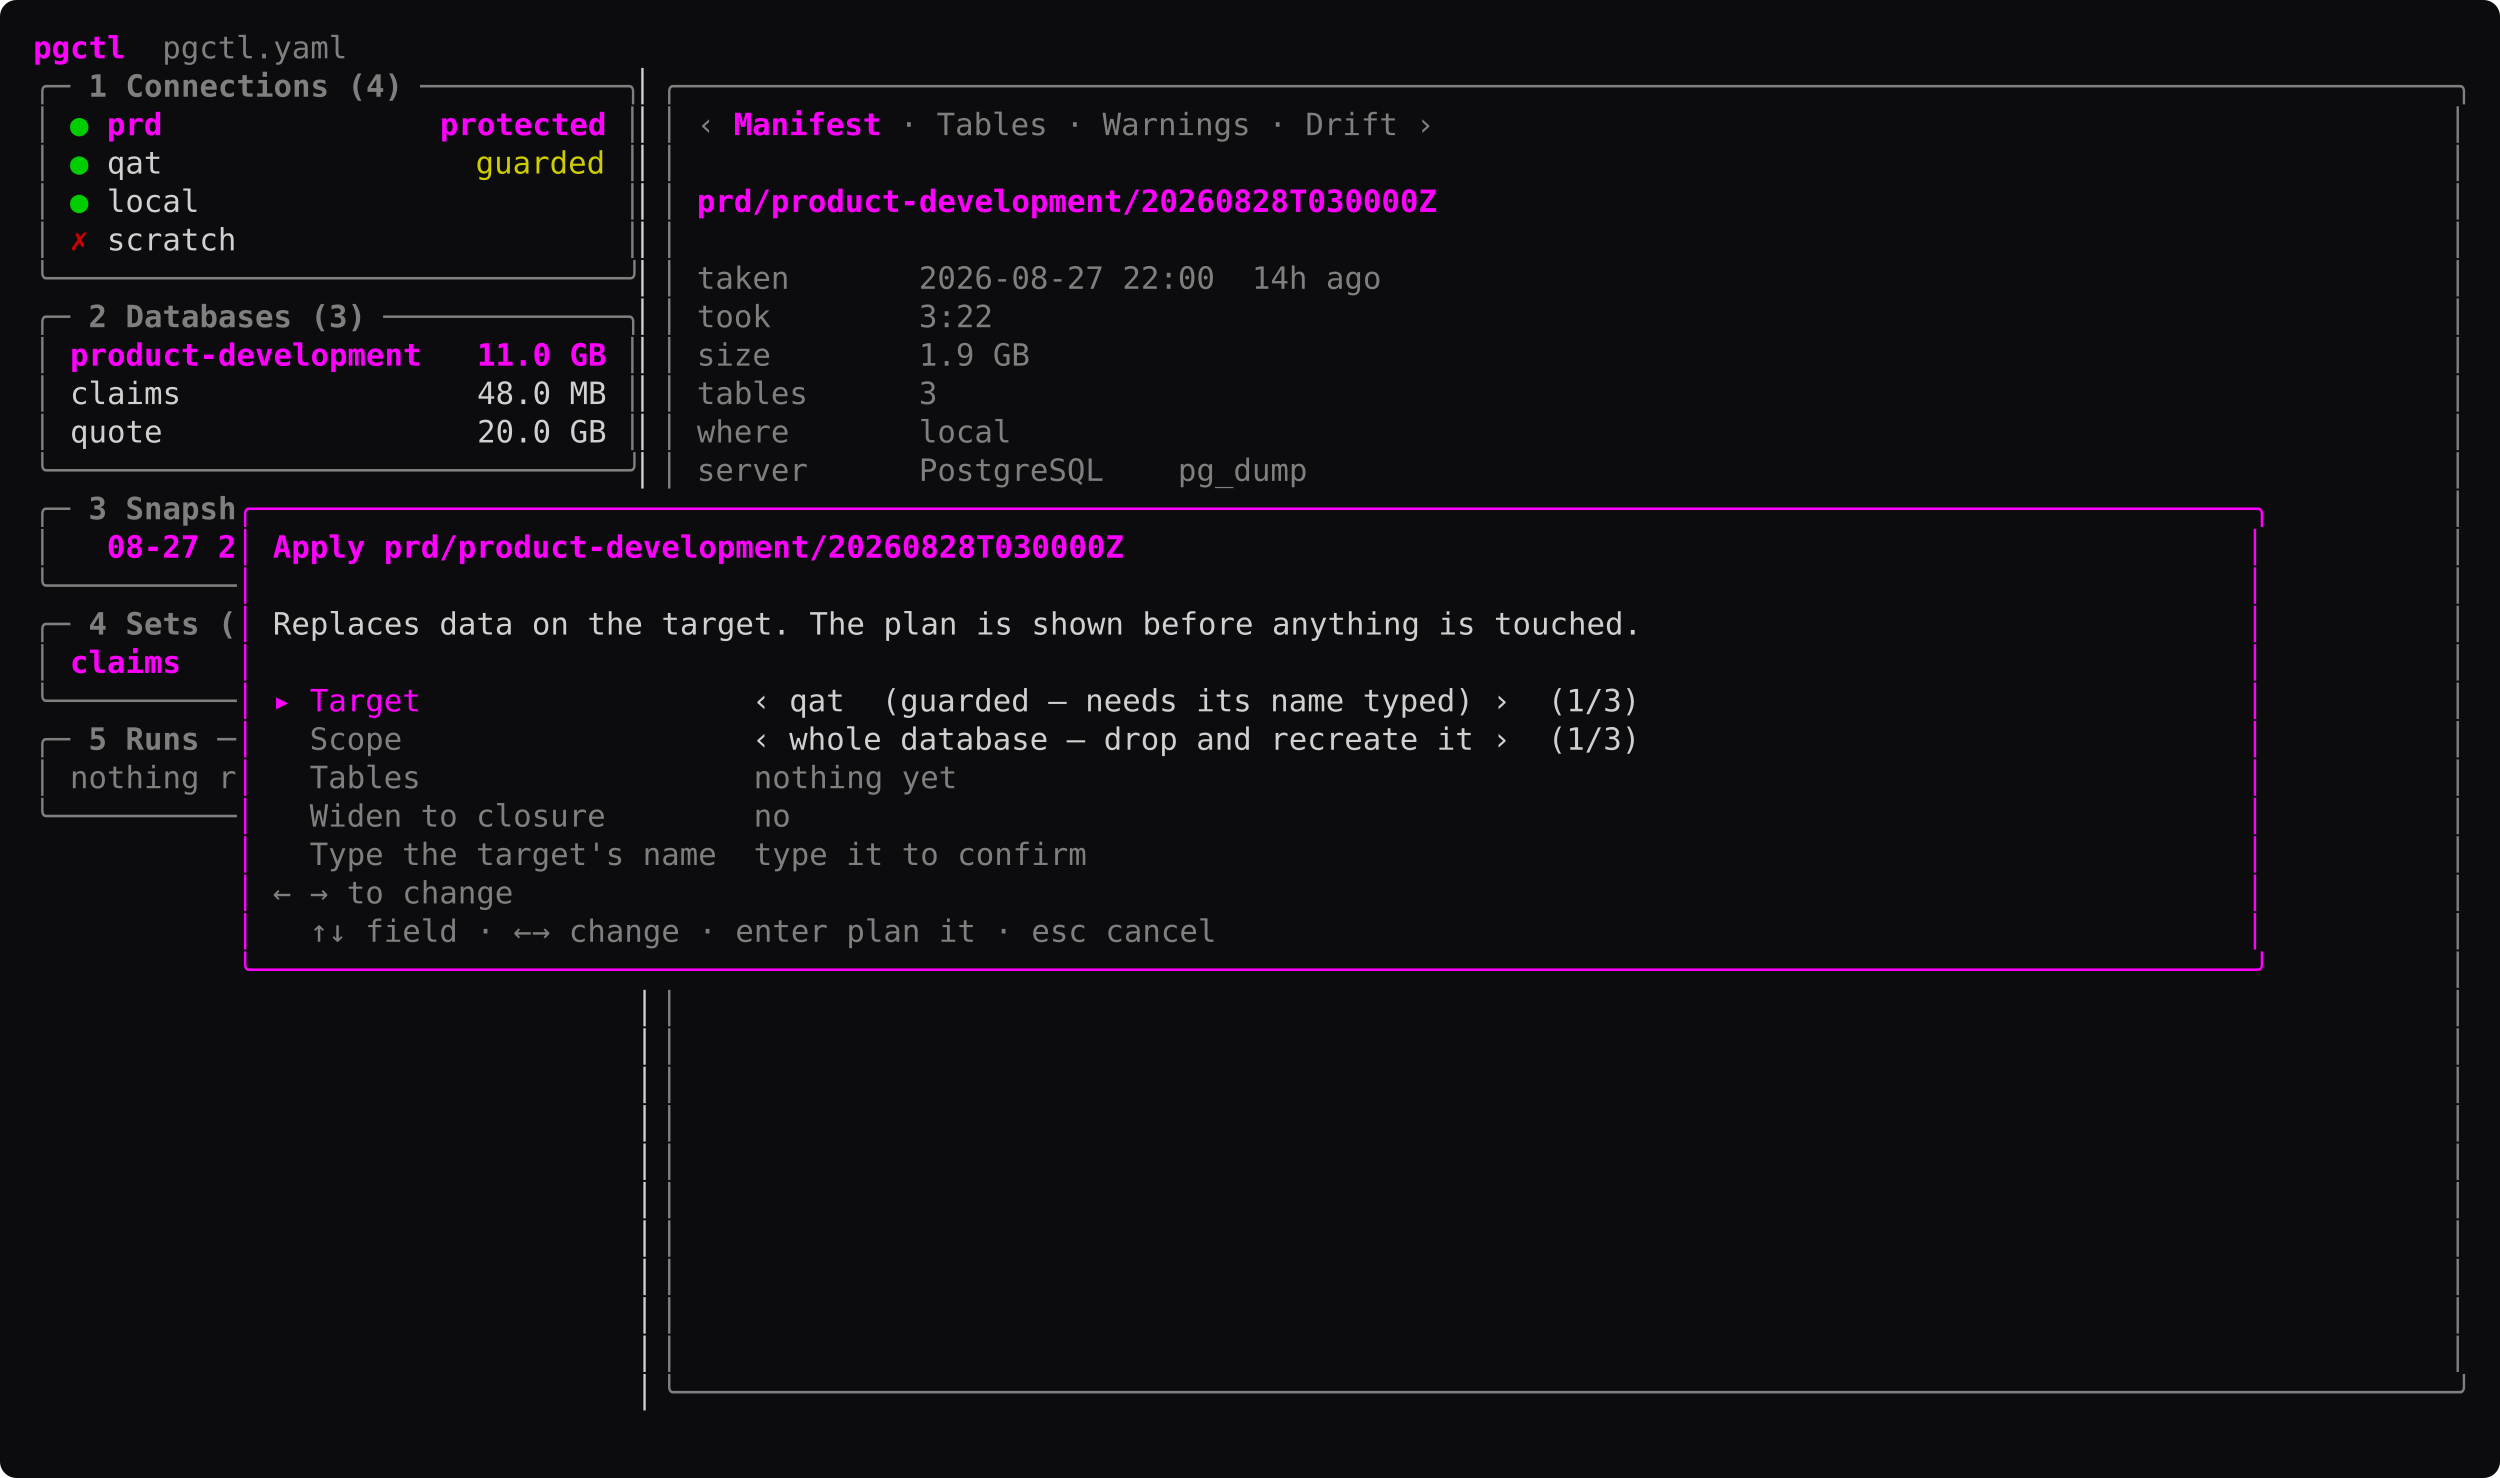
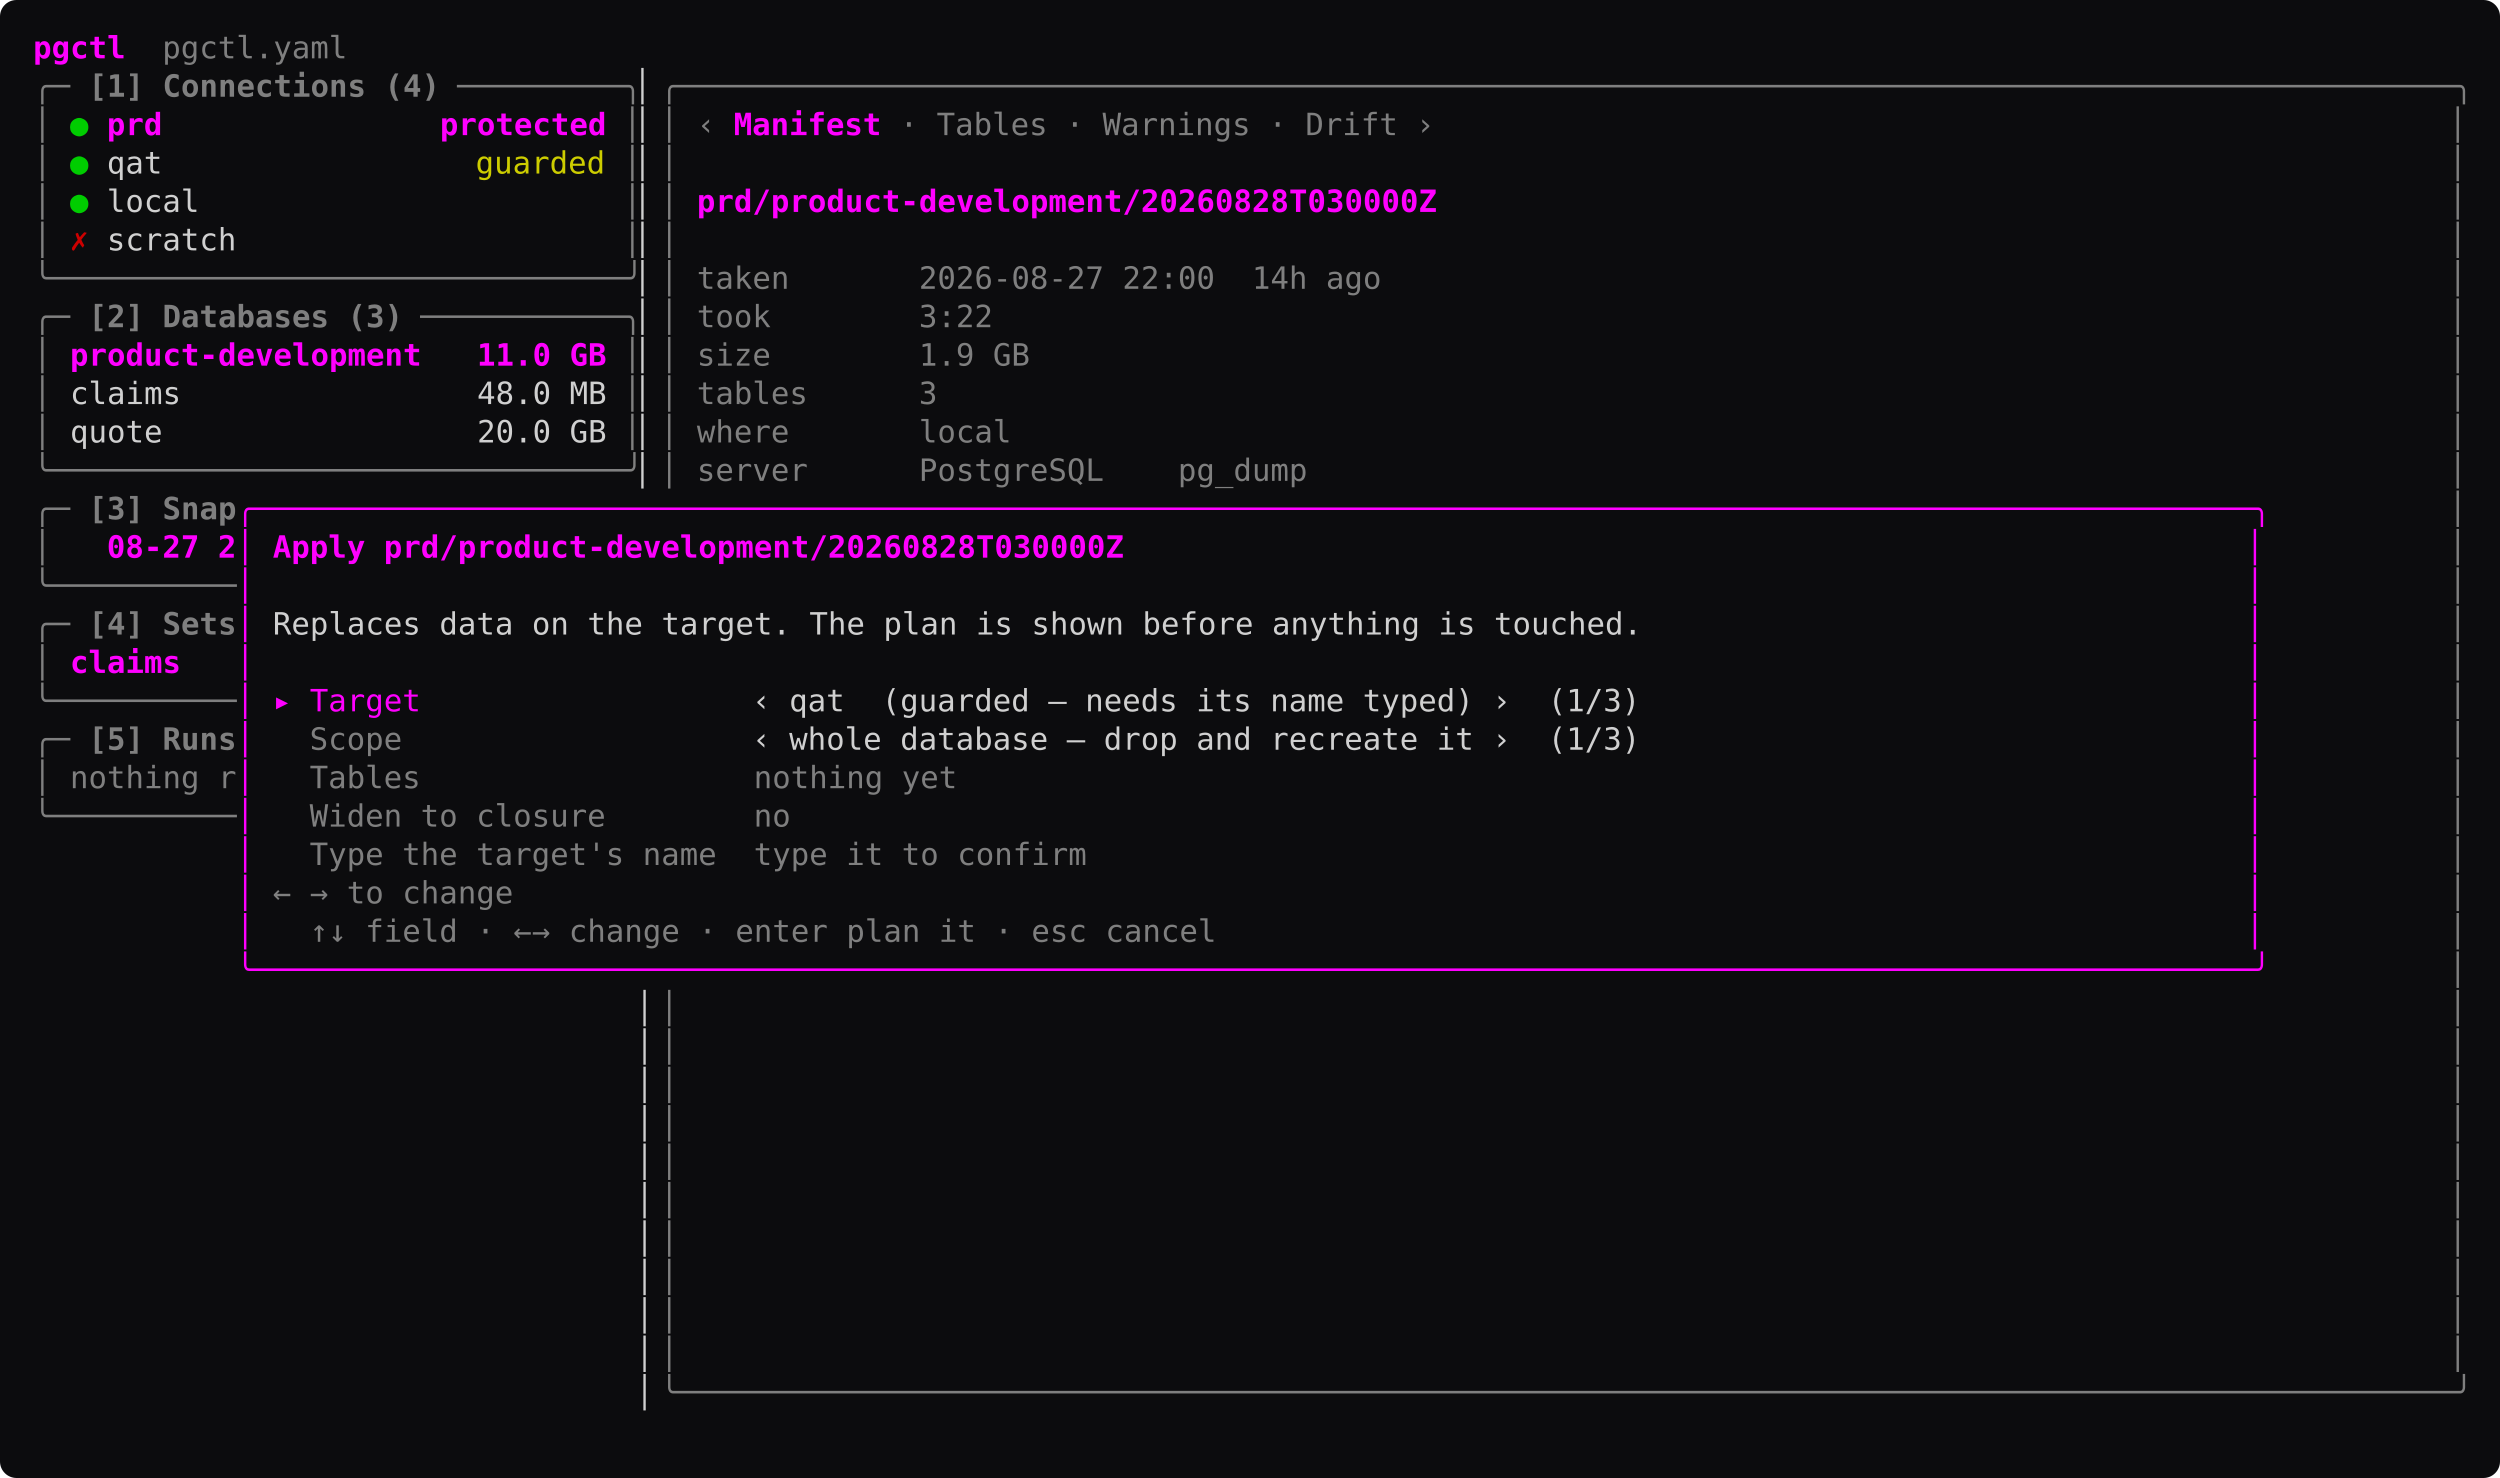
<svg xmlns="http://www.w3.org/2000/svg" width="1057.6" height="625.25" viewBox="0 0 1057.6 625.25" font-family="ui-monospace, 'SF Mono', SFMono-Regular, Menlo, Consolas, 'DejaVu Sans Mono', monospace" font-size="13" role="img">
  <rect width="1057.6" height="625.25" rx="7" fill="#0c0c0e" />
  <text x="14" y="24.68" textLength="39" lengthAdjust="spacing" fill="#ff00ff" font-weight="600" xml:space="preserve">pgctl</text>
  <text x="53" y="24.68" textLength="93.6" lengthAdjust="spacing" fill="#7f7f7f" xml:space="preserve">  pgctl.yaml</text>
  <text x="14" y="40.92" textLength="15.6" lengthAdjust="spacing" fill="#7f7f7f" xml:space="preserve">╭─</text>
-   <text x="29.6" y="40.92" textLength="140.4" lengthAdjust="spacing" fill="#7f7f7f" font-weight="600" xml:space="preserve"> 1 Connections (4)</text>
-   <text x="177.8" y="40.92" textLength="93.6" lengthAdjust="spacing" fill="#7f7f7f" xml:space="preserve">───────────╮</text>
+   <text x="29.6" y="40.92" textLength="156" lengthAdjust="spacing" fill="#7f7f7f" font-weight="600" xml:space="preserve"> [1] Connections (4)</text>
+   <text x="193.4" y="40.92" textLength="78" lengthAdjust="spacing" fill="#7f7f7f" xml:space="preserve">─────────╮</text>
  <text x="271.4" y="40.92" textLength="7.8" lengthAdjust="spacing" fill="#d0d0d0" xml:space="preserve">▏</text>
  <text x="279.2" y="40.92" textLength="764.4" lengthAdjust="spacing" fill="#7f7f7f" xml:space="preserve">╭────────────────────────────────────────────────────────────────────────────────────────────────╮</text>
  <text x="14" y="57.17" textLength="7.8" lengthAdjust="spacing" fill="#7f7f7f" xml:space="preserve">│</text>
  <text x="29.6" y="57.17" textLength="7.8" lengthAdjust="spacing" fill="#00cd00" xml:space="preserve">●</text>
  <text x="45.2" y="57.17" textLength="210.6" lengthAdjust="spacing" fill="#ff00ff" font-weight="600" xml:space="preserve">prd               protected</text>
  <text x="263.6" y="57.17" textLength="7.8" lengthAdjust="spacing" fill="#7f7f7f" xml:space="preserve">│</text>
  <text x="271.4" y="57.17" textLength="7.8" lengthAdjust="spacing" fill="#d0d0d0" xml:space="preserve">▏</text>
  <text x="279.2" y="57.17" textLength="7.8" lengthAdjust="spacing" fill="#7f7f7f" xml:space="preserve">│</text>
  <text x="294.8" y="57.17" textLength="7.8" lengthAdjust="spacing" fill="#7f7f7f" xml:space="preserve">‹</text>
  <text x="310.4" y="57.17" textLength="7.8" lengthAdjust="spacing" fill="#ff00ff" font-weight="600" xml:space="preserve">M</text>
  <text x="318.2" y="57.17" textLength="7.8" lengthAdjust="spacing" fill="#ff00ff" font-weight="600" xml:space="preserve">a</text>
  <text x="326" y="57.17" textLength="7.8" lengthAdjust="spacing" fill="#ff00ff" font-weight="600" xml:space="preserve">n</text>
  <text x="333.8" y="57.17" textLength="7.8" lengthAdjust="spacing" fill="#ff00ff" font-weight="600" xml:space="preserve">i</text>
  <text x="341.6" y="57.17" textLength="7.8" lengthAdjust="spacing" fill="#ff00ff" font-weight="600" xml:space="preserve">f</text>
  <text x="349.4" y="57.17" textLength="7.8" lengthAdjust="spacing" fill="#ff00ff" font-weight="600" xml:space="preserve">e</text>
  <text x="357.2" y="57.17" textLength="7.8" lengthAdjust="spacing" fill="#ff00ff" font-weight="600" xml:space="preserve">s</text>
  <text x="365" y="57.17" textLength="7.8" lengthAdjust="spacing" fill="#ff00ff" font-weight="600" xml:space="preserve">t</text>
  <text x="380.6" y="57.17" textLength="7.8" lengthAdjust="spacing" fill="#7f7f7f" xml:space="preserve">·</text>
  <text x="388.4" y="57.17" textLength="54.6" lengthAdjust="spacing" fill="#7f7f7f" xml:space="preserve"> Tables</text>
  <text x="450.8" y="57.17" textLength="7.8" lengthAdjust="spacing" fill="#7f7f7f" xml:space="preserve">·</text>
  <text x="458.6" y="57.17" textLength="70.2" lengthAdjust="spacing" fill="#7f7f7f" xml:space="preserve"> Warnings</text>
  <text x="536.6" y="57.17" textLength="7.8" lengthAdjust="spacing" fill="#7f7f7f" xml:space="preserve">·</text>
  <text x="544.4" y="57.17" textLength="46.8" lengthAdjust="spacing" fill="#7f7f7f" xml:space="preserve"> Drift</text>
  <text x="599" y="57.17" textLength="7.8" lengthAdjust="spacing" fill="#7f7f7f" xml:space="preserve">›</text>
  <text x="1035.8" y="57.17" textLength="7.8" lengthAdjust="spacing" fill="#7f7f7f" xml:space="preserve">│</text>
  <text x="14" y="73.42" textLength="7.8" lengthAdjust="spacing" fill="#7f7f7f" xml:space="preserve">│</text>
  <text x="29.6" y="73.42" textLength="7.8" lengthAdjust="spacing" fill="#00cd00" xml:space="preserve">●</text>
  <text x="45.2" y="73.42" textLength="23.4" lengthAdjust="spacing" fill="#d0d0d0" xml:space="preserve">qat</text>
  <text x="201.2" y="73.42" textLength="54.6" lengthAdjust="spacing" fill="#cdcd00" xml:space="preserve">guarded</text>
  <text x="263.6" y="73.42" textLength="7.8" lengthAdjust="spacing" fill="#7f7f7f" xml:space="preserve">│</text>
  <text x="271.4" y="73.42" textLength="7.8" lengthAdjust="spacing" fill="#d0d0d0" xml:space="preserve">▏</text>
  <text x="279.2" y="73.42" textLength="7.8" lengthAdjust="spacing" fill="#7f7f7f" xml:space="preserve">│</text>
  <text x="1035.8" y="73.42" textLength="7.8" lengthAdjust="spacing" fill="#7f7f7f" xml:space="preserve">│</text>
  <text x="14" y="89.67" textLength="7.8" lengthAdjust="spacing" fill="#7f7f7f" xml:space="preserve">│</text>
  <text x="29.6" y="89.67" textLength="7.8" lengthAdjust="spacing" fill="#00cd00" xml:space="preserve">●</text>
  <text x="45.2" y="89.67" textLength="39" lengthAdjust="spacing" fill="#d0d0d0" xml:space="preserve">local</text>
  <text x="263.6" y="89.67" textLength="7.8" lengthAdjust="spacing" fill="#7f7f7f" xml:space="preserve">│</text>
  <text x="271.4" y="89.67" textLength="7.8" lengthAdjust="spacing" fill="#d0d0d0" xml:space="preserve">▏</text>
  <text x="279.2" y="89.67" textLength="7.8" lengthAdjust="spacing" fill="#7f7f7f" xml:space="preserve">│</text>
  <text x="294.8" y="89.67" textLength="312" lengthAdjust="spacing" fill="#ff00ff" font-weight="600" xml:space="preserve">prd/product-development/20260828T030000Z</text>
  <text x="1035.8" y="89.67" textLength="7.8" lengthAdjust="spacing" fill="#7f7f7f" xml:space="preserve">│</text>
  <text x="14" y="105.92" textLength="7.8" lengthAdjust="spacing" fill="#7f7f7f" xml:space="preserve">│</text>
  <text x="29.6" y="105.92" textLength="7.8" lengthAdjust="spacing" fill="#cd0000" font-weight="600" xml:space="preserve">✗</text>
  <text x="45.2" y="105.92" textLength="54.6" lengthAdjust="spacing" fill="#d0d0d0" xml:space="preserve">scratch</text>
  <text x="263.6" y="105.92" textLength="7.8" lengthAdjust="spacing" fill="#7f7f7f" xml:space="preserve">│</text>
  <text x="271.4" y="105.92" textLength="7.8" lengthAdjust="spacing" fill="#d0d0d0" xml:space="preserve">▏</text>
  <text x="279.2" y="105.92" textLength="7.8" lengthAdjust="spacing" fill="#7f7f7f" xml:space="preserve">│</text>
  <text x="1035.8" y="105.92" textLength="7.8" lengthAdjust="spacing" fill="#7f7f7f" xml:space="preserve">│</text>
  <text x="14" y="122.17" textLength="257.4" lengthAdjust="spacing" fill="#7f7f7f" xml:space="preserve">╰───────────────────────────────╯</text>
  <text x="271.4" y="122.17" textLength="7.8" lengthAdjust="spacing" fill="#d0d0d0" xml:space="preserve">▏</text>
  <text x="279.2" y="122.17" textLength="7.8" lengthAdjust="spacing" fill="#7f7f7f" xml:space="preserve">│</text>
  <text x="294.8" y="122.17" textLength="288.6" lengthAdjust="spacing" fill="#7f7f7f" xml:space="preserve">taken       2026-08-27 22:00  14h ago</text>
  <text x="1035.8" y="122.17" textLength="7.8" lengthAdjust="spacing" fill="#7f7f7f" xml:space="preserve">│</text>
  <text x="14" y="138.43" textLength="15.6" lengthAdjust="spacing" fill="#7f7f7f" xml:space="preserve">╭─</text>
-   <text x="29.6" y="138.43" textLength="124.8" lengthAdjust="spacing" fill="#7f7f7f" font-weight="600" xml:space="preserve"> 2 Databases (3)</text>
-   <text x="162.2" y="138.43" textLength="109.2" lengthAdjust="spacing" fill="#7f7f7f" xml:space="preserve">─────────────╮</text>
+   <text x="29.6" y="138.43" textLength="140.4" lengthAdjust="spacing" fill="#7f7f7f" font-weight="600" xml:space="preserve"> [2] Databases (3)</text>
+   <text x="177.8" y="138.43" textLength="93.6" lengthAdjust="spacing" fill="#7f7f7f" xml:space="preserve">───────────╮</text>
  <text x="271.4" y="138.43" textLength="7.8" lengthAdjust="spacing" fill="#d0d0d0" xml:space="preserve">▏</text>
  <text x="279.2" y="138.43" textLength="7.8" lengthAdjust="spacing" fill="#7f7f7f" xml:space="preserve">│</text>
  <text x="294.8" y="138.43" textLength="124.8" lengthAdjust="spacing" fill="#7f7f7f" xml:space="preserve">took        3:22</text>
  <text x="1035.8" y="138.43" textLength="7.8" lengthAdjust="spacing" fill="#7f7f7f" xml:space="preserve">│</text>
  <text x="14" y="154.68" textLength="7.8" lengthAdjust="spacing" fill="#7f7f7f" xml:space="preserve">│</text>
  <text x="29.6" y="154.68" textLength="226.2" lengthAdjust="spacing" fill="#ff00ff" font-weight="600" xml:space="preserve">product-development   11.0 GB</text>
  <text x="263.6" y="154.68" textLength="7.8" lengthAdjust="spacing" fill="#7f7f7f" xml:space="preserve">│</text>
  <text x="271.4" y="154.68" textLength="7.8" lengthAdjust="spacing" fill="#d0d0d0" xml:space="preserve">▏</text>
  <text x="279.2" y="154.68" textLength="7.8" lengthAdjust="spacing" fill="#7f7f7f" xml:space="preserve">│</text>
  <text x="294.8" y="154.68" textLength="140.4" lengthAdjust="spacing" fill="#7f7f7f" xml:space="preserve">size        1.9 GB</text>
  <text x="1035.8" y="154.68" textLength="7.8" lengthAdjust="spacing" fill="#7f7f7f" xml:space="preserve">│</text>
  <text x="14" y="170.93" textLength="7.8" lengthAdjust="spacing" fill="#7f7f7f" xml:space="preserve">│</text>
  <text x="21.8" y="170.93" textLength="234" lengthAdjust="spacing" fill="#d0d0d0" xml:space="preserve"> claims                48.0 MB</text>
  <text x="263.6" y="170.93" textLength="7.8" lengthAdjust="spacing" fill="#7f7f7f" xml:space="preserve">│</text>
  <text x="271.4" y="170.93" textLength="7.8" lengthAdjust="spacing" fill="#d0d0d0" xml:space="preserve">▏</text>
  <text x="279.2" y="170.93" textLength="7.8" lengthAdjust="spacing" fill="#7f7f7f" xml:space="preserve">│</text>
  <text x="294.8" y="170.93" textLength="101.4" lengthAdjust="spacing" fill="#7f7f7f" xml:space="preserve">tables      3</text>
  <text x="1035.8" y="170.93" textLength="7.8" lengthAdjust="spacing" fill="#7f7f7f" xml:space="preserve">│</text>
  <text x="14" y="187.18" textLength="7.8" lengthAdjust="spacing" fill="#7f7f7f" xml:space="preserve">│</text>
  <text x="21.8" y="187.18" textLength="234" lengthAdjust="spacing" fill="#d0d0d0" xml:space="preserve"> quote                 20.0 GB</text>
  <text x="263.6" y="187.18" textLength="7.8" lengthAdjust="spacing" fill="#7f7f7f" xml:space="preserve">│</text>
  <text x="271.4" y="187.18" textLength="7.8" lengthAdjust="spacing" fill="#d0d0d0" xml:space="preserve">▏</text>
  <text x="279.2" y="187.18" textLength="7.8" lengthAdjust="spacing" fill="#7f7f7f" xml:space="preserve">│</text>
  <text x="294.8" y="187.18" textLength="132.6" lengthAdjust="spacing" fill="#7f7f7f" xml:space="preserve">where       local</text>
  <text x="1035.8" y="187.18" textLength="7.8" lengthAdjust="spacing" fill="#7f7f7f" xml:space="preserve">│</text>
  <text x="14" y="203.43" textLength="257.4" lengthAdjust="spacing" fill="#7f7f7f" xml:space="preserve">╰───────────────────────────────╯</text>
  <text x="271.4" y="203.43" textLength="7.8" lengthAdjust="spacing" fill="#d0d0d0" xml:space="preserve">▏</text>
  <text x="279.2" y="203.43" textLength="7.8" lengthAdjust="spacing" fill="#7f7f7f" xml:space="preserve">│</text>
  <text x="294.8" y="203.43" textLength="257.4" lengthAdjust="spacing" fill="#7f7f7f" xml:space="preserve">server      PostgreSQL    pg_dump</text>
  <text x="1035.8" y="203.43" textLength="7.8" lengthAdjust="spacing" fill="#7f7f7f" xml:space="preserve">│</text>
  <text x="14" y="219.68" textLength="15.6" lengthAdjust="spacing" fill="#7f7f7f" xml:space="preserve">╭─</text>
-   <text x="29.6" y="219.68" textLength="70.2" lengthAdjust="spacing" fill="#7f7f7f" font-weight="600" xml:space="preserve"> 3 Snapsh</text>
+   <text x="29.6" y="219.68" textLength="70.2" lengthAdjust="spacing" fill="#7f7f7f" font-weight="600" xml:space="preserve"> [3] Snap</text>
  <text x="99.8" y="219.68" textLength="858" lengthAdjust="spacing" fill="#ff00ff" xml:space="preserve">╭────────────────────────────────────────────────────────────────────────────────────────────────────────────╮</text>
  <text x="1035.8" y="219.68" textLength="7.8" lengthAdjust="spacing" fill="#7f7f7f" xml:space="preserve">│</text>
  <text x="14" y="235.93" textLength="7.8" lengthAdjust="spacing" fill="#7f7f7f" xml:space="preserve">│</text>
  <text x="45.2" y="235.93" textLength="54.6" lengthAdjust="spacing" fill="#ff00ff" font-weight="600" xml:space="preserve">08-27 2</text>
  <text x="99.8" y="235.93" textLength="7.8" lengthAdjust="spacing" fill="#ff00ff" xml:space="preserve">│</text>
  <text x="115.4" y="235.93" textLength="358.8" lengthAdjust="spacing" fill="#ff00ff" font-weight="600" xml:space="preserve">Apply prd/product-development/20260828T030000Z</text>
  <text x="950" y="235.93" textLength="7.8" lengthAdjust="spacing" fill="#ff00ff" xml:space="preserve">│</text>
  <text x="1035.8" y="235.93" textLength="7.8" lengthAdjust="spacing" fill="#7f7f7f" xml:space="preserve">│</text>
  <text x="14" y="252.18" textLength="85.8" lengthAdjust="spacing" fill="#7f7f7f" xml:space="preserve">╰──────────</text>
  <text x="99.8" y="252.18" textLength="7.8" lengthAdjust="spacing" fill="#ff00ff" xml:space="preserve">│</text>
  <text x="950" y="252.18" textLength="7.8" lengthAdjust="spacing" fill="#ff00ff" xml:space="preserve">│</text>
  <text x="1035.8" y="252.18" textLength="7.8" lengthAdjust="spacing" fill="#7f7f7f" xml:space="preserve">│</text>
  <text x="14" y="268.43" textLength="15.6" lengthAdjust="spacing" fill="#7f7f7f" xml:space="preserve">╭─</text>
-   <text x="29.6" y="268.43" textLength="70.2" lengthAdjust="spacing" fill="#7f7f7f" font-weight="600" xml:space="preserve"> 4 Sets (</text>
+   <text x="29.6" y="268.43" textLength="70.2" lengthAdjust="spacing" fill="#7f7f7f" font-weight="600" xml:space="preserve"> [4] Sets</text>
  <text x="99.8" y="268.43" textLength="7.8" lengthAdjust="spacing" fill="#ff00ff" xml:space="preserve">│</text>
  <text x="107.6" y="268.43" textLength="585" lengthAdjust="spacing" fill="#d0d0d0" xml:space="preserve"> Replaces data on the target. The plan is shown before anything is touched.</text>
  <text x="950" y="268.43" textLength="7.8" lengthAdjust="spacing" fill="#ff00ff" xml:space="preserve">│</text>
  <text x="1035.8" y="268.43" textLength="7.8" lengthAdjust="spacing" fill="#7f7f7f" xml:space="preserve">│</text>
  <text x="14" y="284.68" textLength="7.8" lengthAdjust="spacing" fill="#7f7f7f" xml:space="preserve">│</text>
  <text x="29.6" y="284.68" textLength="46.8" lengthAdjust="spacing" fill="#ff00ff" font-weight="600" xml:space="preserve">claims</text>
  <text x="99.8" y="284.68" textLength="7.8" lengthAdjust="spacing" fill="#ff00ff" xml:space="preserve">│</text>
  <text x="950" y="284.68" textLength="7.8" lengthAdjust="spacing" fill="#ff00ff" xml:space="preserve">│</text>
  <text x="1035.8" y="284.68" textLength="7.8" lengthAdjust="spacing" fill="#7f7f7f" xml:space="preserve">│</text>
  <text x="14" y="300.93" textLength="85.8" lengthAdjust="spacing" fill="#7f7f7f" xml:space="preserve">╰──────────</text>
  <text x="99.8" y="300.93" textLength="7.8" lengthAdjust="spacing" fill="#ff00ff" xml:space="preserve">│</text>
  <text x="115.4" y="300.93" textLength="62.4" lengthAdjust="spacing" fill="#ff00ff" xml:space="preserve">▸ Target</text>
  <text x="318.2" y="300.93" textLength="374.4" lengthAdjust="spacing" fill="#d0d0d0" xml:space="preserve">‹ qat  (guarded — needs its name typed) ›  (1/3)</text>
  <text x="950" y="300.93" textLength="7.8" lengthAdjust="spacing" fill="#ff00ff" xml:space="preserve">│</text>
  <text x="1035.8" y="300.93" textLength="7.8" lengthAdjust="spacing" fill="#7f7f7f" xml:space="preserve">│</text>
  <text x="14" y="317.18" textLength="15.6" lengthAdjust="spacing" fill="#7f7f7f" xml:space="preserve">╭─</text>
-   <text x="29.6" y="317.18" textLength="54.6" lengthAdjust="spacing" fill="#7f7f7f" font-weight="600" xml:space="preserve"> 5 Runs</text>
-   <text x="92" y="317.18" textLength="7.8" lengthAdjust="spacing" fill="#7f7f7f" xml:space="preserve">─</text>
+   <text x="29.6" y="317.18" textLength="70.2" lengthAdjust="spacing" fill="#7f7f7f" font-weight="600" xml:space="preserve"> [5] Runs</text>
  <text x="99.8" y="317.18" textLength="7.8" lengthAdjust="spacing" fill="#ff00ff" xml:space="preserve">│</text>
  <text x="131" y="317.18" textLength="39" lengthAdjust="spacing" fill="#7f7f7f" xml:space="preserve">Scope</text>
  <text x="318.2" y="317.18" textLength="374.4" lengthAdjust="spacing" fill="#d0d0d0" xml:space="preserve">‹ whole database — drop and recreate it ›  (1/3)</text>
  <text x="950" y="317.18" textLength="7.8" lengthAdjust="spacing" fill="#ff00ff" xml:space="preserve">│</text>
  <text x="1035.8" y="317.18" textLength="7.8" lengthAdjust="spacing" fill="#7f7f7f" xml:space="preserve">│</text>
  <text x="14" y="333.43" textLength="7.8" lengthAdjust="spacing" fill="#7f7f7f" xml:space="preserve">│</text>
  <text x="29.6" y="333.43" textLength="70.2" lengthAdjust="spacing" fill="#7f7f7f" xml:space="preserve">nothing r</text>
  <text x="99.8" y="333.43" textLength="7.8" lengthAdjust="spacing" fill="#ff00ff" xml:space="preserve">│</text>
  <text x="131" y="333.43" textLength="273" lengthAdjust="spacing" fill="#7f7f7f" xml:space="preserve">Tables                  nothing yet</text>
  <text x="950" y="333.43" textLength="7.8" lengthAdjust="spacing" fill="#ff00ff" xml:space="preserve">│</text>
  <text x="1035.8" y="333.43" textLength="7.8" lengthAdjust="spacing" fill="#7f7f7f" xml:space="preserve">│</text>
  <text x="14" y="349.68" textLength="85.8" lengthAdjust="spacing" fill="#7f7f7f" xml:space="preserve">╰──────────</text>
  <text x="99.8" y="349.68" textLength="7.8" lengthAdjust="spacing" fill="#ff00ff" xml:space="preserve">│</text>
  <text x="131" y="349.68" textLength="202.8" lengthAdjust="spacing" fill="#7f7f7f" xml:space="preserve">Widen to closure        no</text>
  <text x="950" y="349.68" textLength="7.8" lengthAdjust="spacing" fill="#ff00ff" xml:space="preserve">│</text>
  <text x="1035.8" y="349.68" textLength="7.8" lengthAdjust="spacing" fill="#7f7f7f" xml:space="preserve">│</text>
  <text x="99.8" y="365.93" textLength="7.8" lengthAdjust="spacing" fill="#ff00ff" xml:space="preserve">│</text>
  <text x="131" y="365.93" textLength="327.6" lengthAdjust="spacing" fill="#7f7f7f" xml:space="preserve">Type the target's name  type it to confirm</text>
  <text x="950" y="365.93" textLength="7.8" lengthAdjust="spacing" fill="#ff00ff" xml:space="preserve">│</text>
  <text x="1035.8" y="365.93" textLength="7.8" lengthAdjust="spacing" fill="#7f7f7f" xml:space="preserve">│</text>
  <text x="99.8" y="382.18" textLength="7.8" lengthAdjust="spacing" fill="#ff00ff" xml:space="preserve">│</text>
  <text x="115.4" y="382.18" textLength="101.4" lengthAdjust="spacing" fill="#7f7f7f" xml:space="preserve">← → to change</text>
  <text x="950" y="382.18" textLength="7.8" lengthAdjust="spacing" fill="#ff00ff" xml:space="preserve">│</text>
  <text x="1035.8" y="382.18" textLength="7.8" lengthAdjust="spacing" fill="#7f7f7f" xml:space="preserve">│</text>
  <text x="99.8" y="398.43" textLength="7.8" lengthAdjust="spacing" fill="#ff00ff" xml:space="preserve">│</text>
  <text x="115.4" y="398.43" textLength="397.8" lengthAdjust="spacing" fill="#7f7f7f" xml:space="preserve">  ↑↓ field · ←→ change · enter plan it · esc cancel</text>
  <text x="950" y="398.43" textLength="7.8" lengthAdjust="spacing" fill="#ff00ff" xml:space="preserve">│</text>
  <text x="1035.8" y="398.43" textLength="7.8" lengthAdjust="spacing" fill="#7f7f7f" xml:space="preserve">│</text>
  <text x="99.8" y="414.68" textLength="858" lengthAdjust="spacing" fill="#ff00ff" xml:space="preserve">╰────────────────────────────────────────────────────────────────────────────────────────────────────────────╯</text>
  <text x="1035.8" y="414.68" textLength="7.8" lengthAdjust="spacing" fill="#7f7f7f" xml:space="preserve">│</text>
  <text x="14" y="430.93" textLength="265.2" lengthAdjust="spacing" fill="#d0d0d0" xml:space="preserve">                                 ▏</text>
  <text x="279.2" y="430.93" textLength="7.8" lengthAdjust="spacing" fill="#7f7f7f" xml:space="preserve">│</text>
  <text x="1035.8" y="430.93" textLength="7.8" lengthAdjust="spacing" fill="#7f7f7f" xml:space="preserve">│</text>
  <text x="14" y="447.18" textLength="265.2" lengthAdjust="spacing" fill="#d0d0d0" xml:space="preserve">                                 ▏</text>
  <text x="279.2" y="447.18" textLength="7.8" lengthAdjust="spacing" fill="#7f7f7f" xml:space="preserve">│</text>
  <text x="1035.8" y="447.18" textLength="7.8" lengthAdjust="spacing" fill="#7f7f7f" xml:space="preserve">│</text>
  <text x="14" y="463.43" textLength="265.2" lengthAdjust="spacing" fill="#d0d0d0" xml:space="preserve">                                 ▏</text>
  <text x="279.2" y="463.43" textLength="7.8" lengthAdjust="spacing" fill="#7f7f7f" xml:space="preserve">│</text>
  <text x="1035.8" y="463.43" textLength="7.8" lengthAdjust="spacing" fill="#7f7f7f" xml:space="preserve">│</text>
  <text x="14" y="479.68" textLength="265.2" lengthAdjust="spacing" fill="#d0d0d0" xml:space="preserve">                                 ▏</text>
  <text x="279.2" y="479.68" textLength="7.8" lengthAdjust="spacing" fill="#7f7f7f" xml:space="preserve">│</text>
  <text x="1035.8" y="479.68" textLength="7.8" lengthAdjust="spacing" fill="#7f7f7f" xml:space="preserve">│</text>
  <text x="14" y="495.93" textLength="265.2" lengthAdjust="spacing" fill="#d0d0d0" xml:space="preserve">                                 ▏</text>
  <text x="279.2" y="495.93" textLength="7.8" lengthAdjust="spacing" fill="#7f7f7f" xml:space="preserve">│</text>
  <text x="1035.8" y="495.93" textLength="7.8" lengthAdjust="spacing" fill="#7f7f7f" xml:space="preserve">│</text>
  <text x="14" y="512.17" textLength="265.2" lengthAdjust="spacing" fill="#d0d0d0" xml:space="preserve">                                 ▏</text>
  <text x="279.2" y="512.17" textLength="7.8" lengthAdjust="spacing" fill="#7f7f7f" xml:space="preserve">│</text>
  <text x="1035.8" y="512.17" textLength="7.8" lengthAdjust="spacing" fill="#7f7f7f" xml:space="preserve">│</text>
  <text x="14" y="528.42" textLength="265.2" lengthAdjust="spacing" fill="#d0d0d0" xml:space="preserve">                                 ▏</text>
  <text x="279.2" y="528.42" textLength="7.8" lengthAdjust="spacing" fill="#7f7f7f" xml:space="preserve">│</text>
  <text x="1035.8" y="528.42" textLength="7.8" lengthAdjust="spacing" fill="#7f7f7f" xml:space="preserve">│</text>
  <text x="14" y="544.67" textLength="265.2" lengthAdjust="spacing" fill="#d0d0d0" xml:space="preserve">                                 ▏</text>
  <text x="279.2" y="544.67" textLength="7.8" lengthAdjust="spacing" fill="#7f7f7f" xml:space="preserve">│</text>
  <text x="1035.8" y="544.67" textLength="7.8" lengthAdjust="spacing" fill="#7f7f7f" xml:space="preserve">│</text>
  <text x="14" y="560.92" textLength="265.2" lengthAdjust="spacing" fill="#d0d0d0" xml:space="preserve">                                 ▏</text>
  <text x="279.2" y="560.92" textLength="7.8" lengthAdjust="spacing" fill="#7f7f7f" xml:space="preserve">│</text>
  <text x="1035.8" y="560.92" textLength="7.8" lengthAdjust="spacing" fill="#7f7f7f" xml:space="preserve">│</text>
  <text x="14" y="577.17" textLength="265.2" lengthAdjust="spacing" fill="#d0d0d0" xml:space="preserve">                                 ▏</text>
  <text x="279.2" y="577.17" textLength="7.8" lengthAdjust="spacing" fill="#7f7f7f" xml:space="preserve">│</text>
  <text x="1035.8" y="577.17" textLength="7.8" lengthAdjust="spacing" fill="#7f7f7f" xml:space="preserve">│</text>
  <text x="14" y="593.42" textLength="265.2" lengthAdjust="spacing" fill="#d0d0d0" xml:space="preserve">                                 ▏</text>
  <text x="279.2" y="593.42" textLength="764.4" lengthAdjust="spacing" fill="#7f7f7f" xml:space="preserve">╰────────────────────────────────────────────────────────────────────────────────────────────────╯</text>
</svg>
